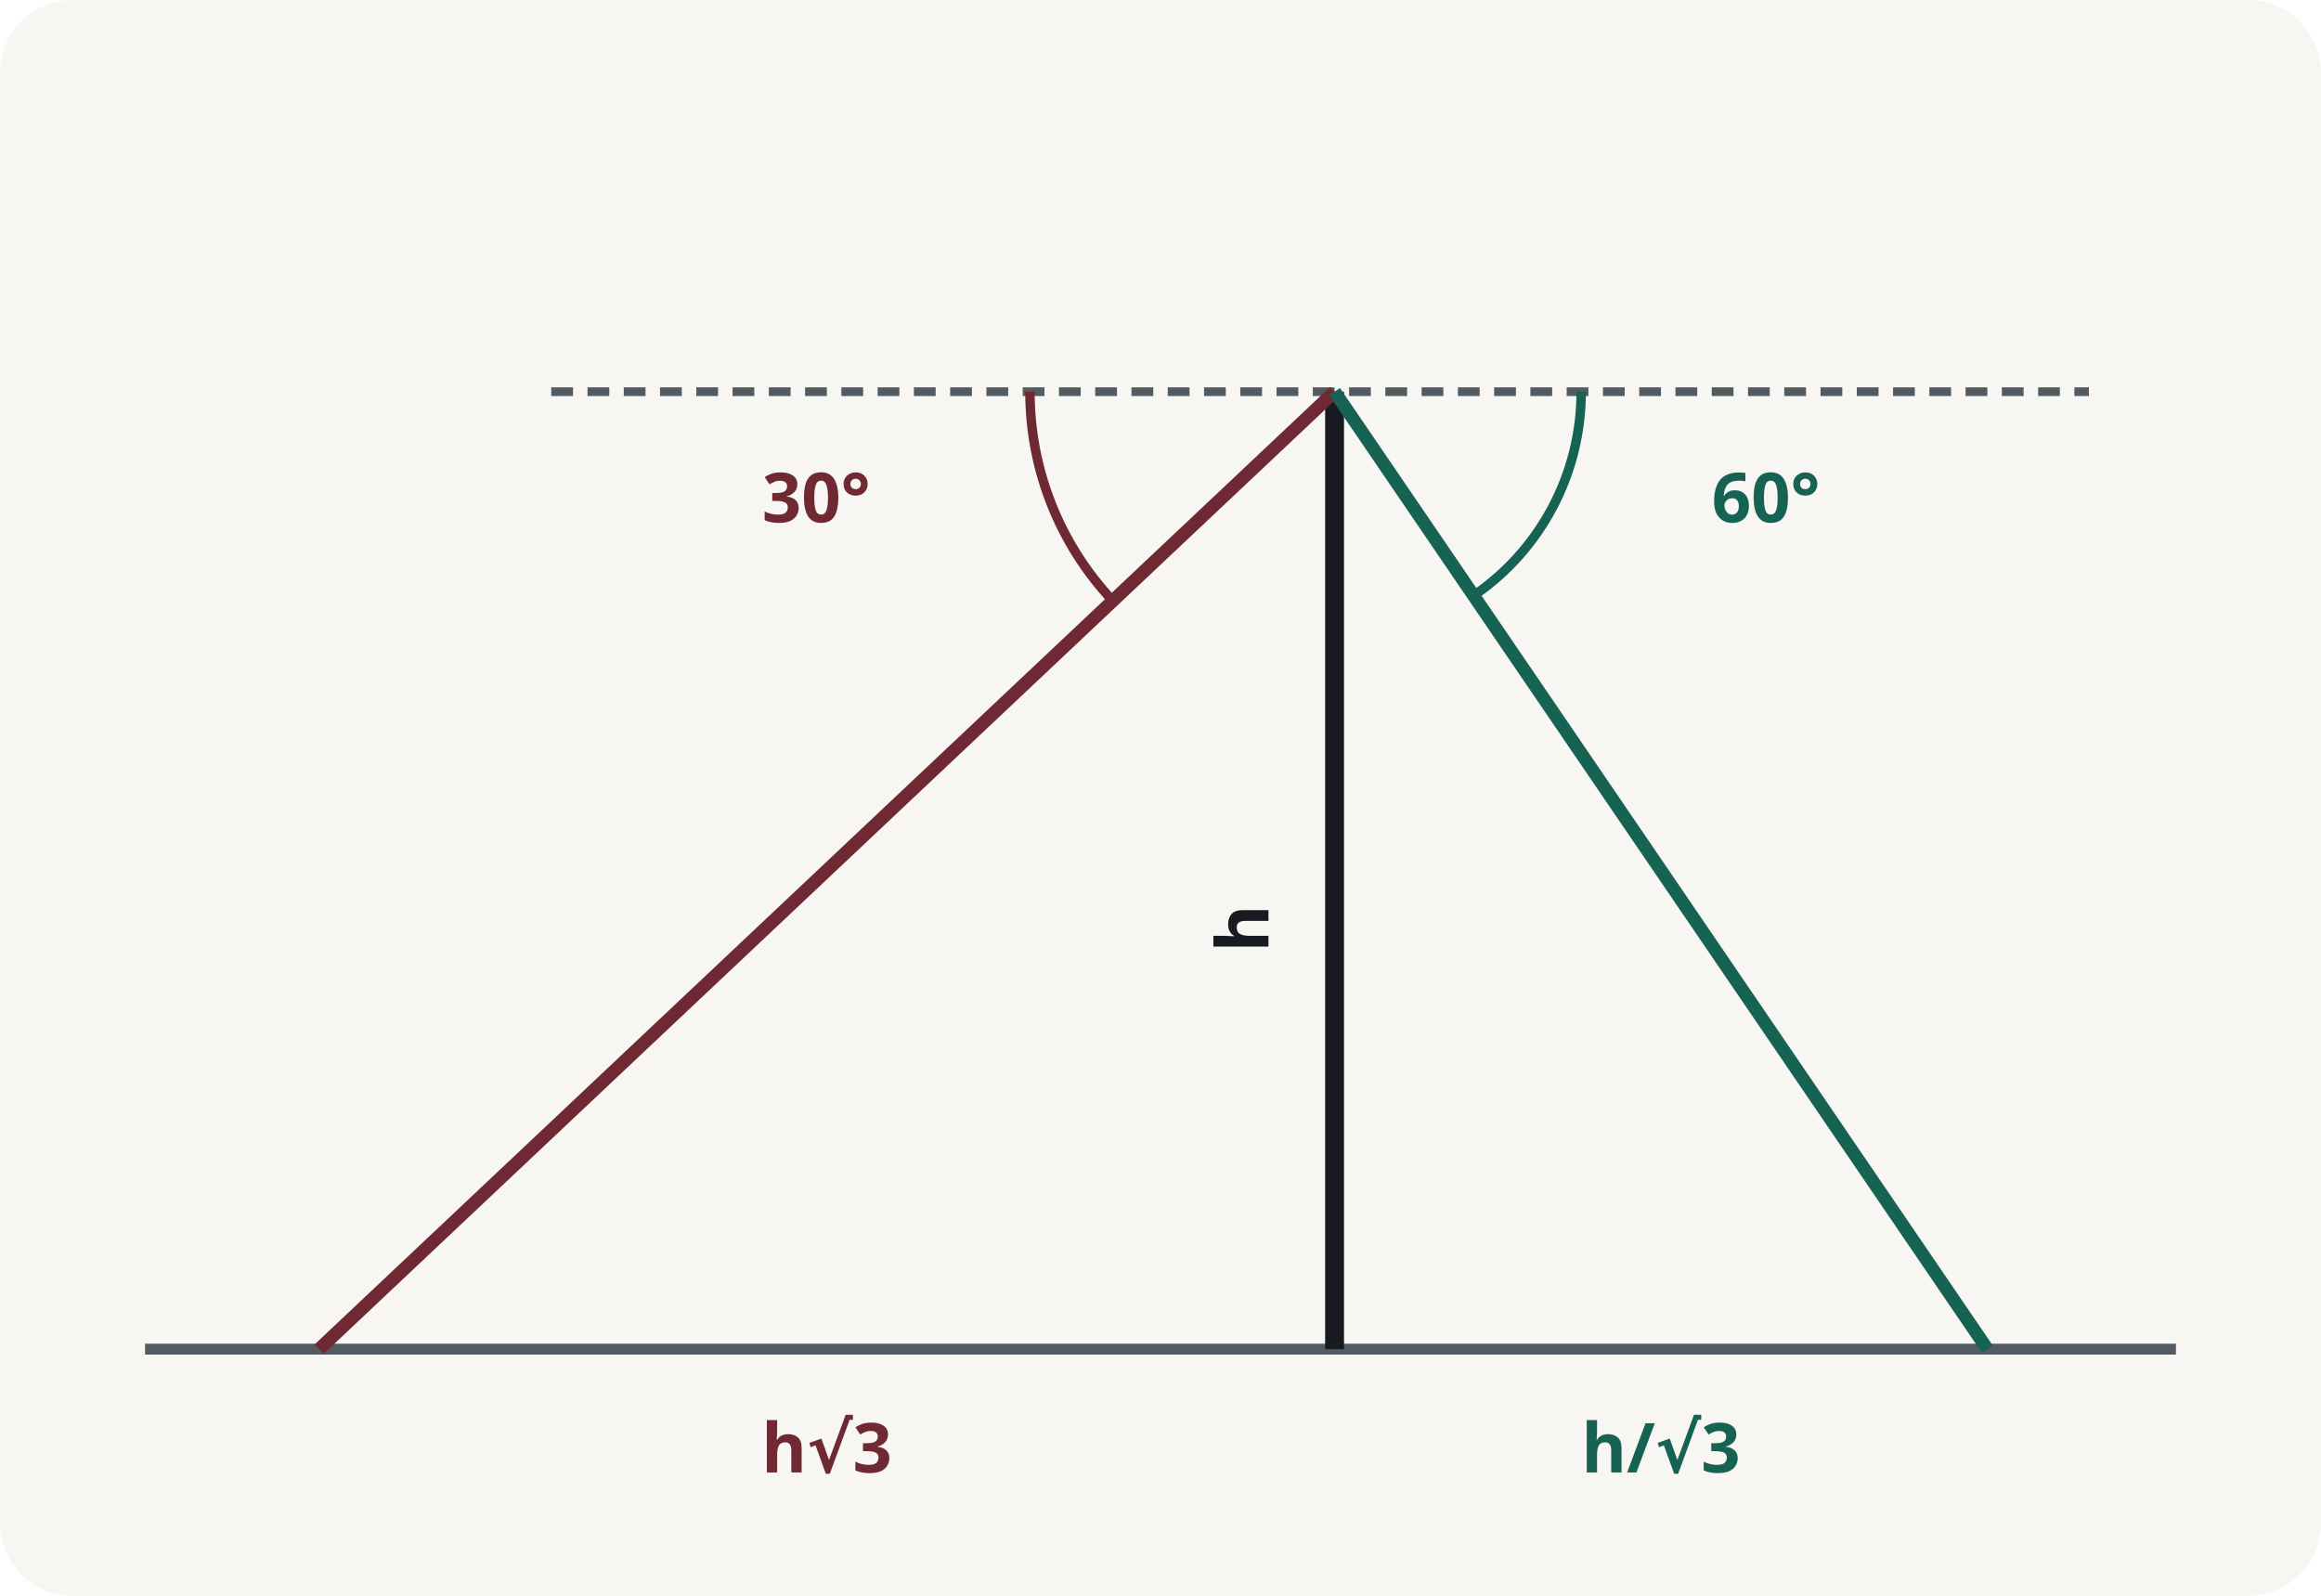
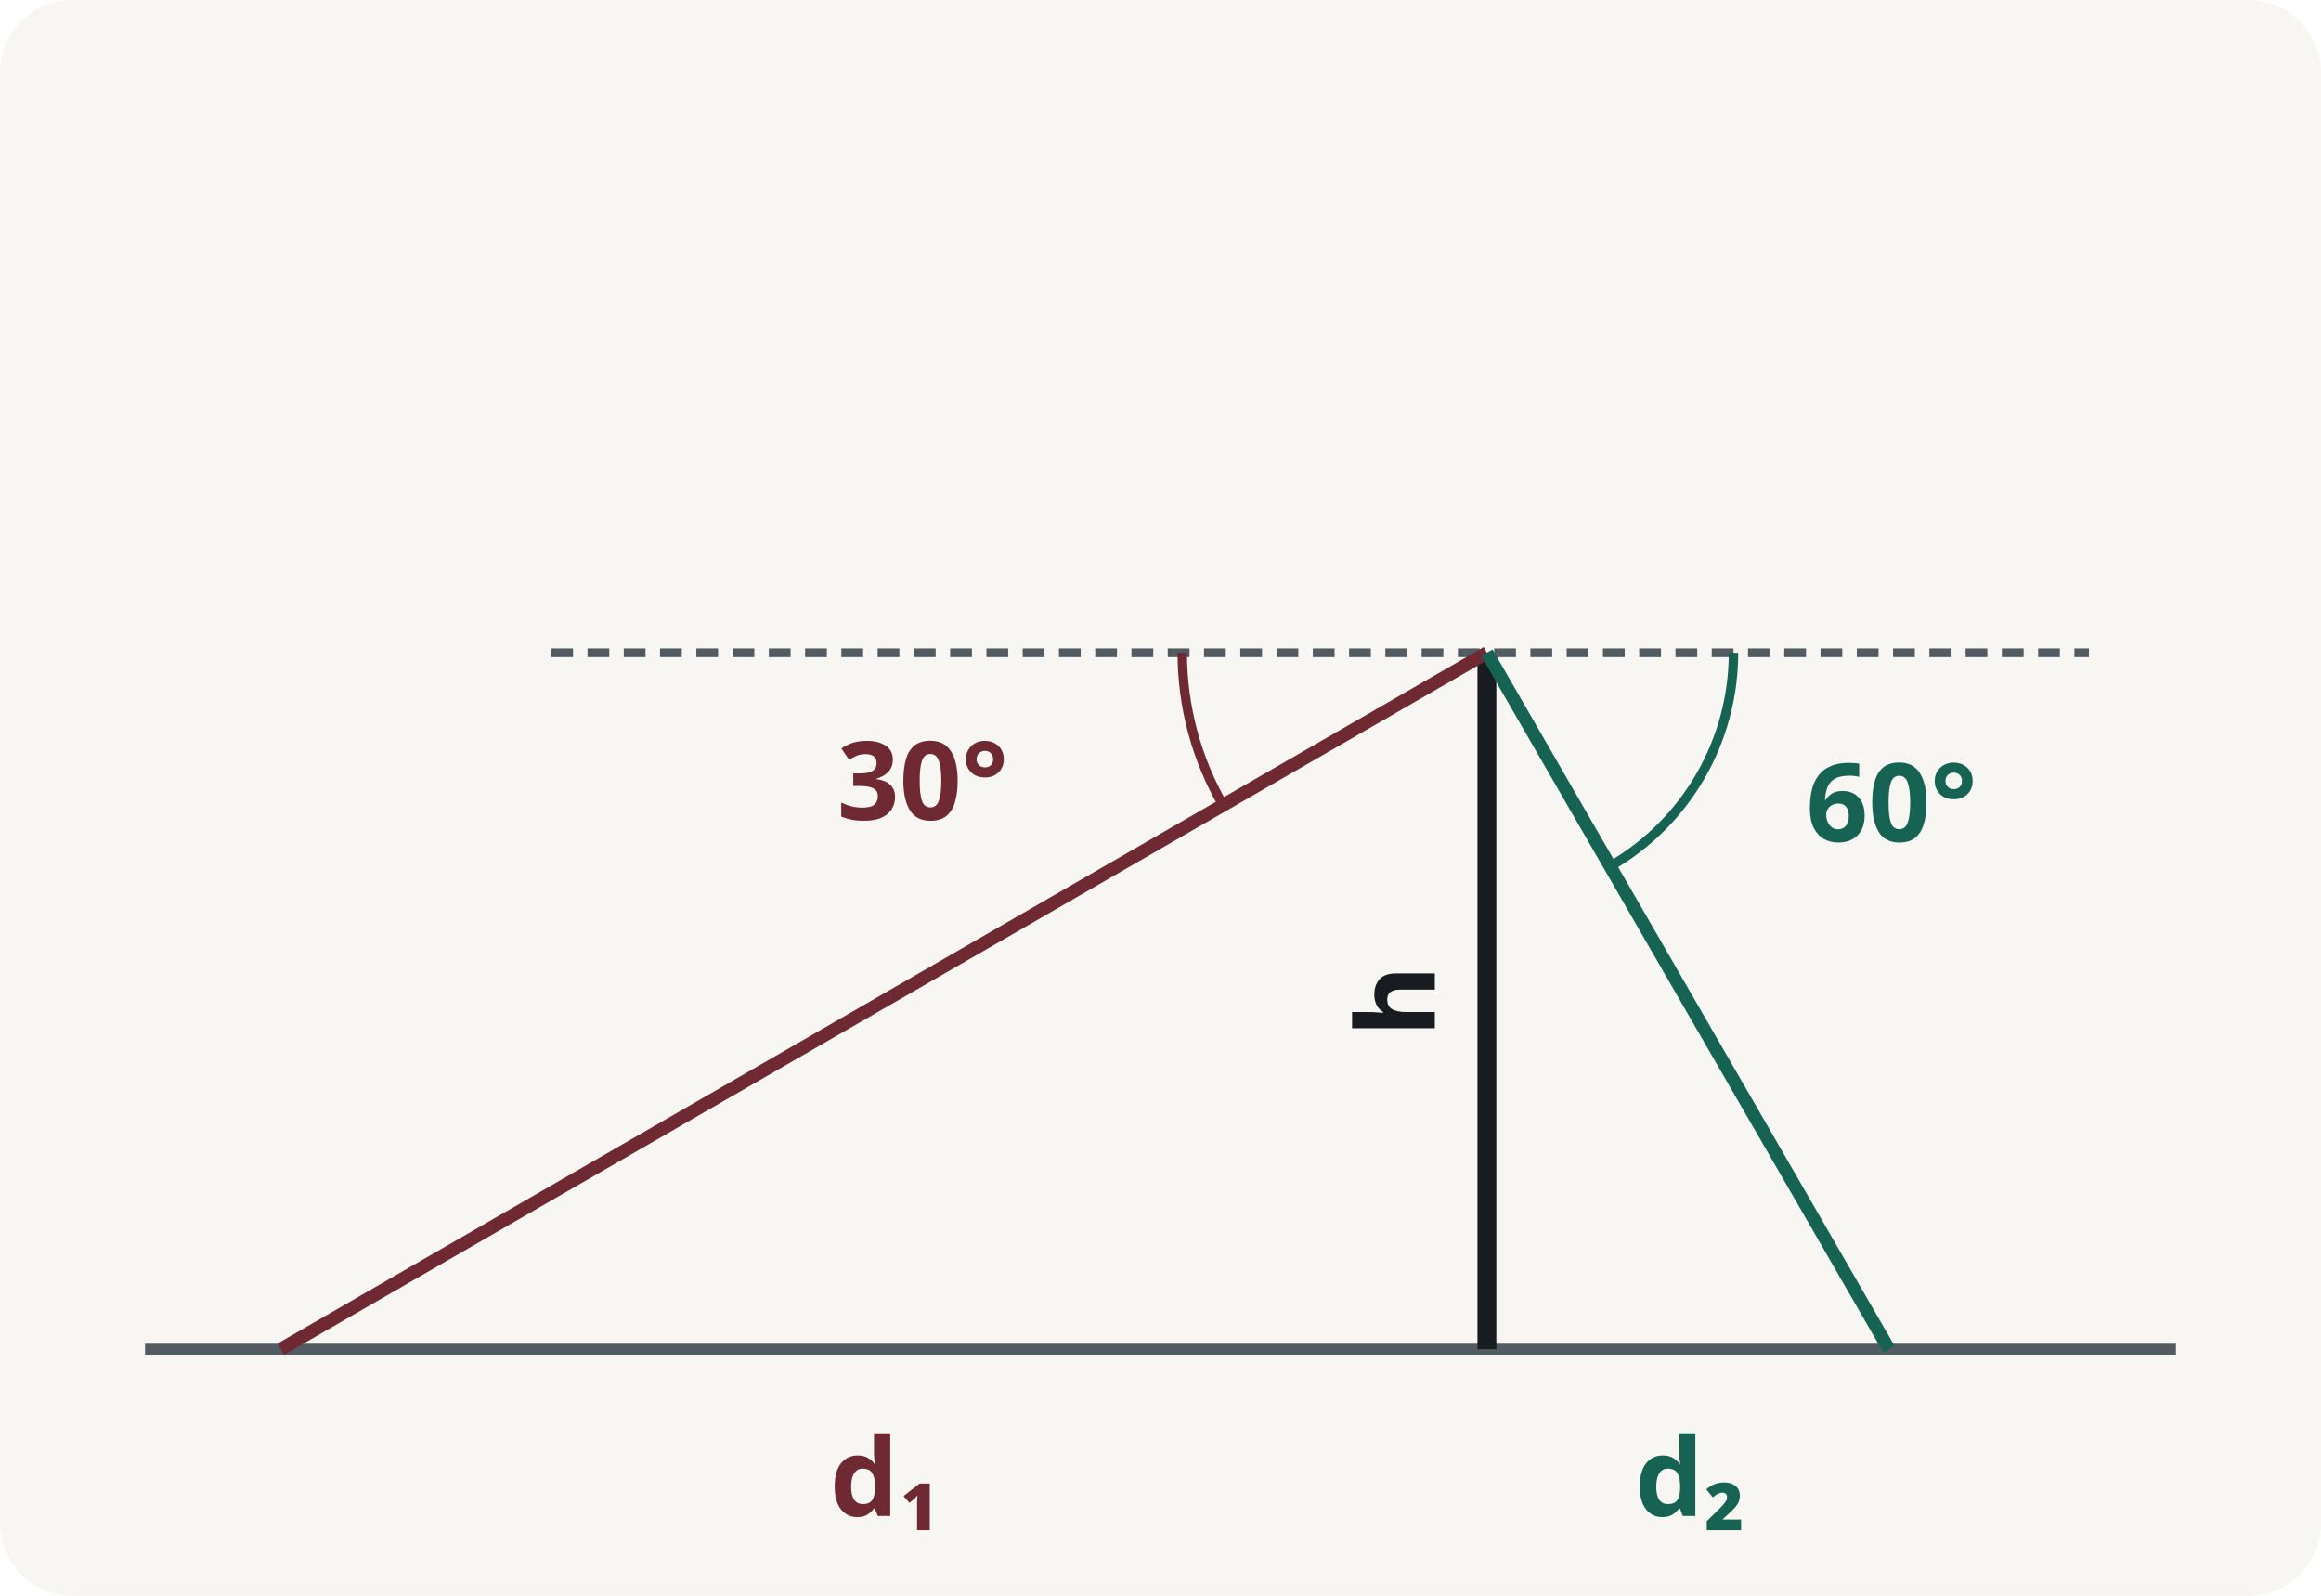
<svg xmlns="http://www.w3.org/2000/svg" viewBox="0 0 320 220" role="img" aria-labelledby="t desc">
-   <style>text{paint-order:stroke;stroke:#F7F6F2;stroke-width:3px;stroke-linejoin:round;}</style>
  <rect width="320" height="220" rx="10" fill="#F7F6F2" />
  <line x1="20" y1="186" x2="300" y2="186" stroke="#525B62" stroke-width="1.5" />
-   <line x1="184" y1="54" x2="184" y2="186" stroke="#181B20" stroke-width="2.6" />
-   <line x1="76" y1="54" x2="288" y2="54" stroke="#525B62" stroke-width="1.2" stroke-dasharray="3,2" />
-   <line x1="184" y1="54" x2="44" y2="186" stroke="#6E2933" stroke-width="1.8" />
-   <line x1="184" y1="54" x2="274" y2="186" stroke="#166353" stroke-width="1.8" />
-   <path d="M142.0,54.0 A42,42 0 0,0 153.4,82.8" fill="none" stroke="#6E2933" stroke-width="1.3" />
-   <path d="M218.0,54.0 A34,34 0 0,1 203.2,82.1" fill="none" stroke="#166353" stroke-width="1.3" />
-   <text x="120" y="72" font-family="system-ui,sans-serif" font-size="9.5" font-weight="700" text-anchor="end" fill="#6E2933">30°</text>
-   <text x="236" y="72" font-family="system-ui,sans-serif" font-size="9.5" font-weight="700" text-anchor="start" fill="#166353">60°</text>
-   <text x="171" y="128" transform="rotate(-90 171 128)" font-family="system-ui,sans-serif" font-size="10" font-weight="700" text-anchor="middle" dominant-baseline="central" fill="#181B20">h</text>
-   <text x="114" y="203" font-family="system-ui,sans-serif" font-size="9.5" font-weight="700" text-anchor="middle" fill="#6E2933">h√3</text>
-   <text x="229" y="203" font-family="system-ui,sans-serif" font-size="9.5" font-weight="700" text-anchor="middle" fill="#166353">h/√3</text>
+   <line x1="205" y1="90" x2="205" y2="186" stroke="#181B20" stroke-width="2.6" />
+   <line x1="76" y1="90" x2="288" y2="90" stroke="#525B62" stroke-width="1.2" stroke-dasharray="3,2" />
+   <line x1="205" y1="90" x2="38.72" y2="186" stroke="#6E2933" stroke-width="1.8" />
+   <line x1="205" y1="90" x2="260.43" y2="186" stroke="#166353" stroke-width="1.8" />
+   <path d="M163,90 A42,42 0 0,0 168.63,111" fill="none" stroke="#6E2933" stroke-width="1.3" />
+   <path d="M239,90 A34,34 0 0,1 222,119.44" fill="none" stroke="#166353" stroke-width="1.3" />
+   <text x="139" y="113" font-family="system-ui,sans-serif" font-size="15" font-weight="550" text-anchor="end" fill="#6E2933">30°</text>
+   <text x="249" y="116" font-family="system-ui,sans-serif" font-size="15" font-weight="550" text-anchor="start" fill="#166353">60°</text>
+   <text x="192" y="138" transform="rotate(-90 192 138)" font-family="system-ui,sans-serif" font-size="15" font-weight="550" text-anchor="middle" dominant-baseline="central" fill="#181B20">h</text>
+   <text x="122" y="209" font-family="system-ui,sans-serif" font-size="15" font-weight="550" text-anchor="middle" fill="#6E2933">d₁</text>
+   <text x="233" y="209" font-family="system-ui,sans-serif" font-size="15" font-weight="550" text-anchor="middle" fill="#166353">d₂</text>
</svg>
